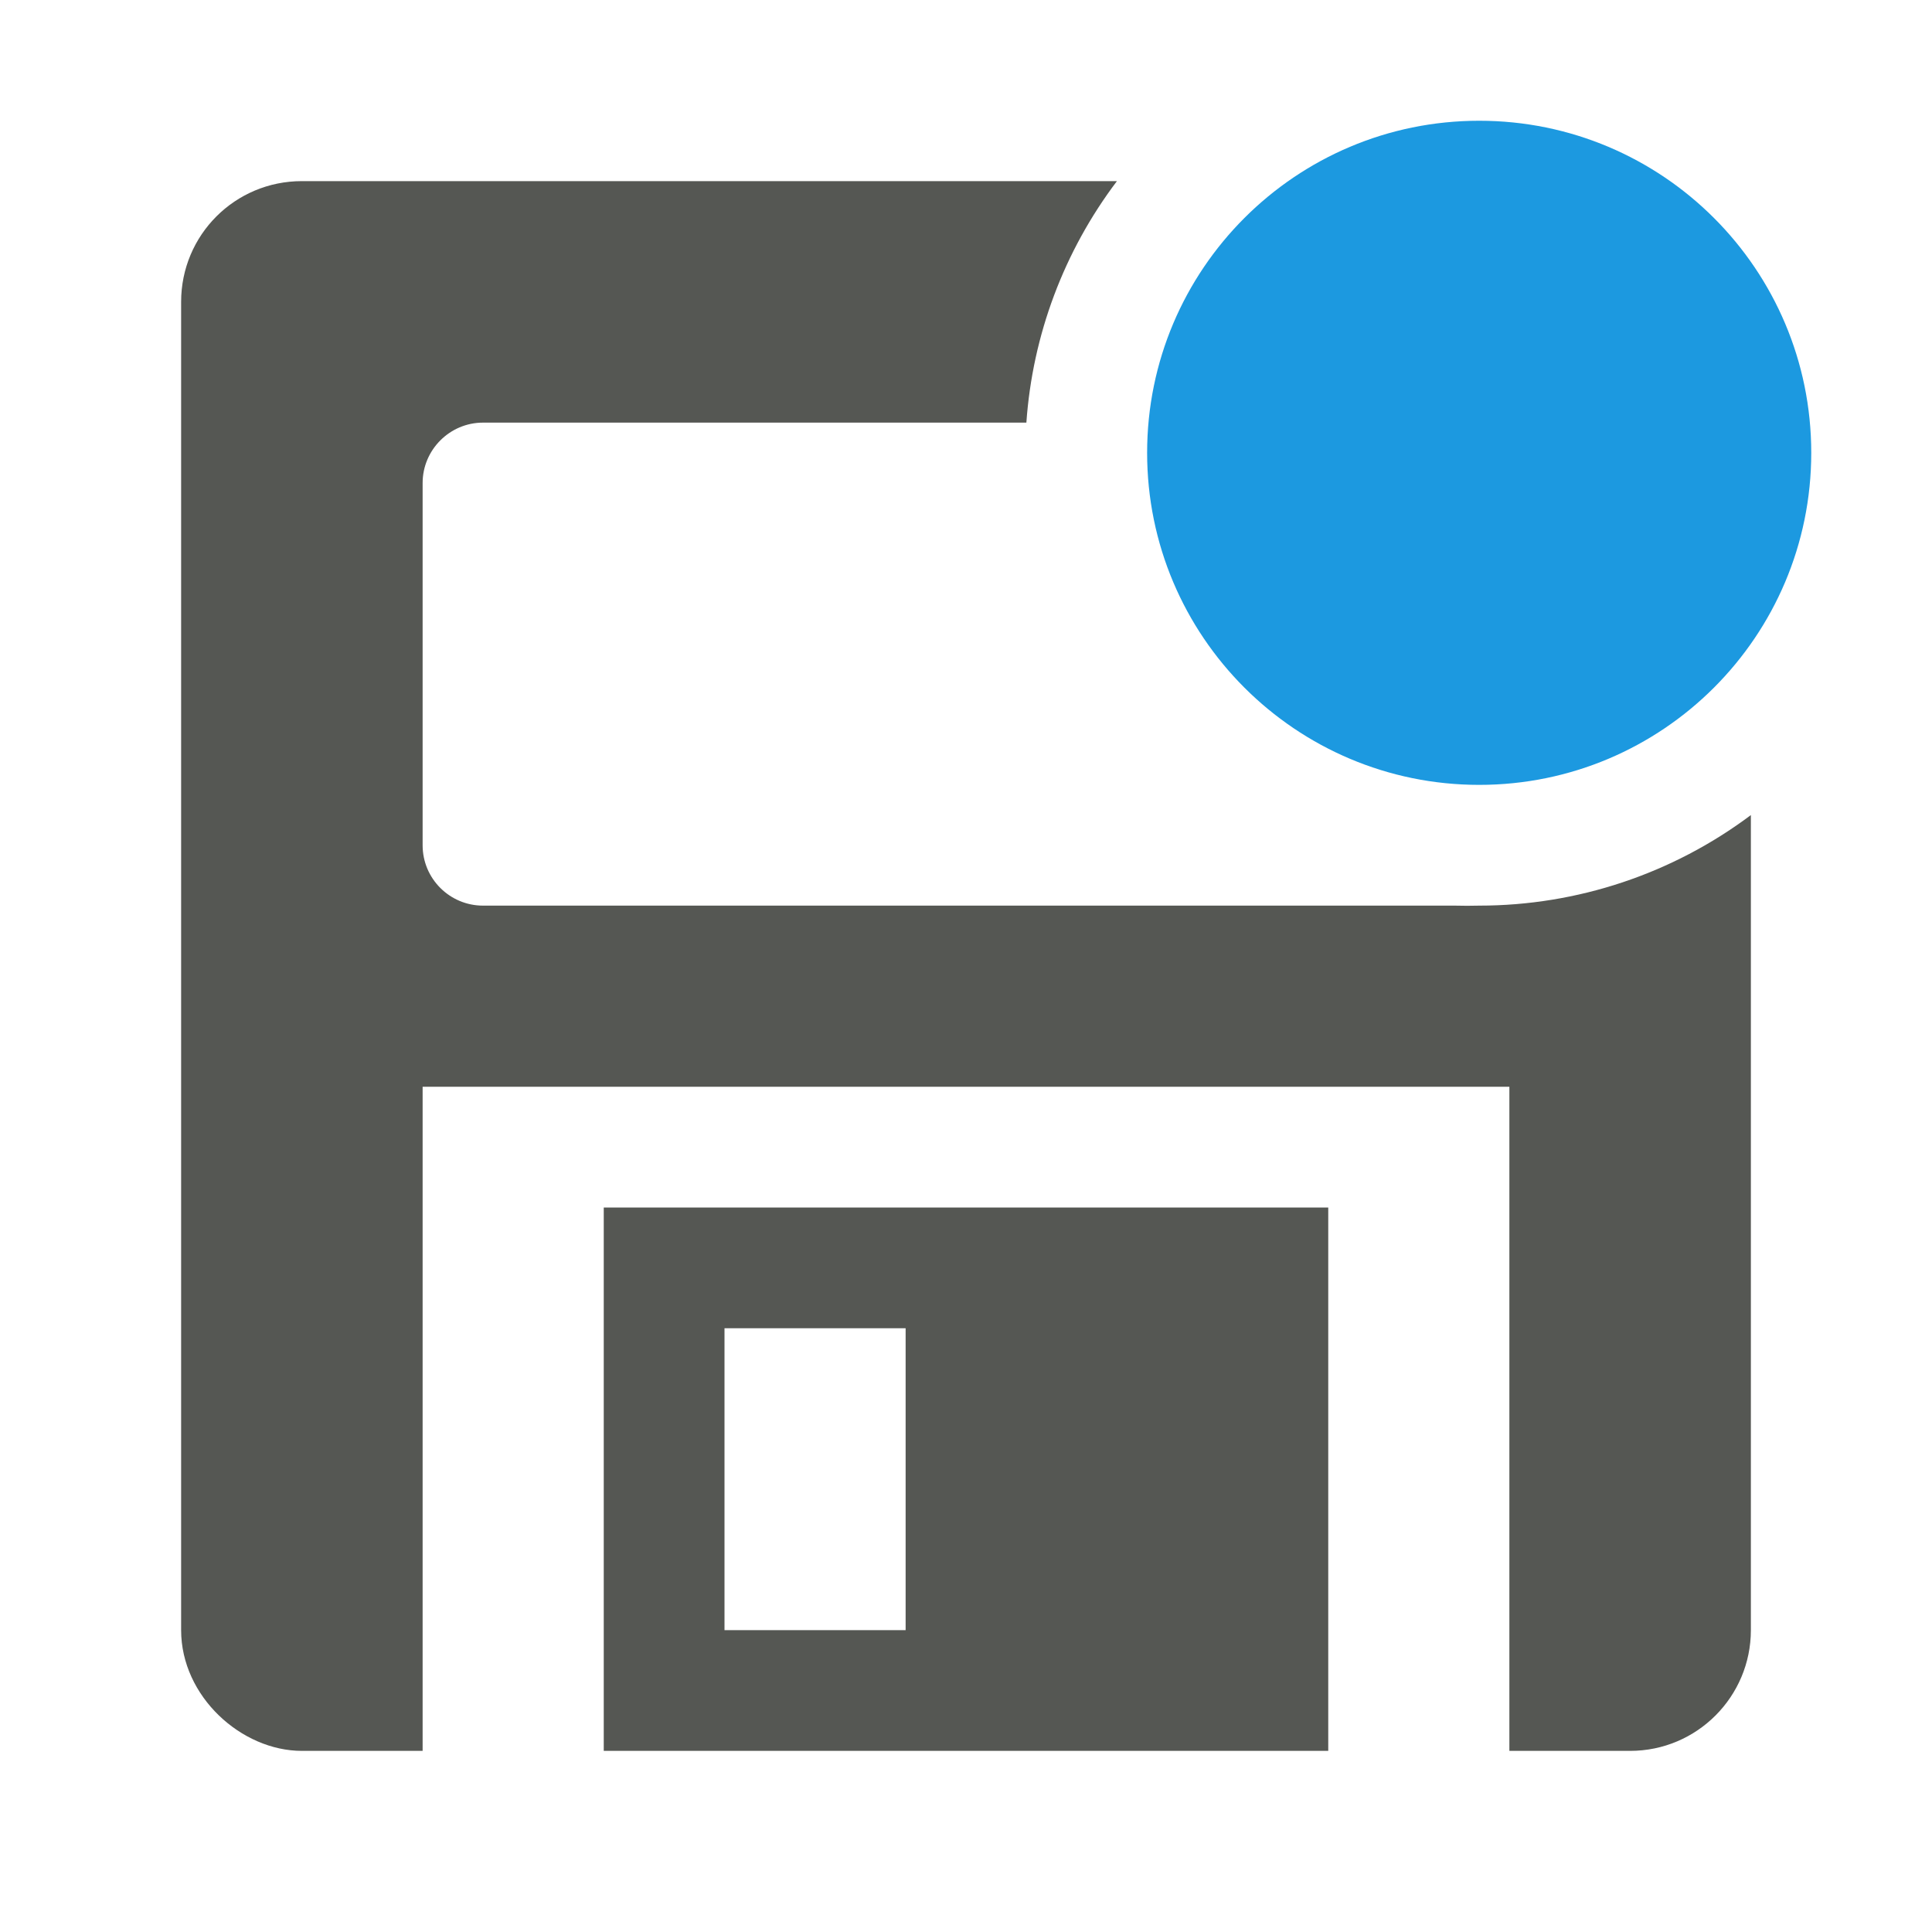
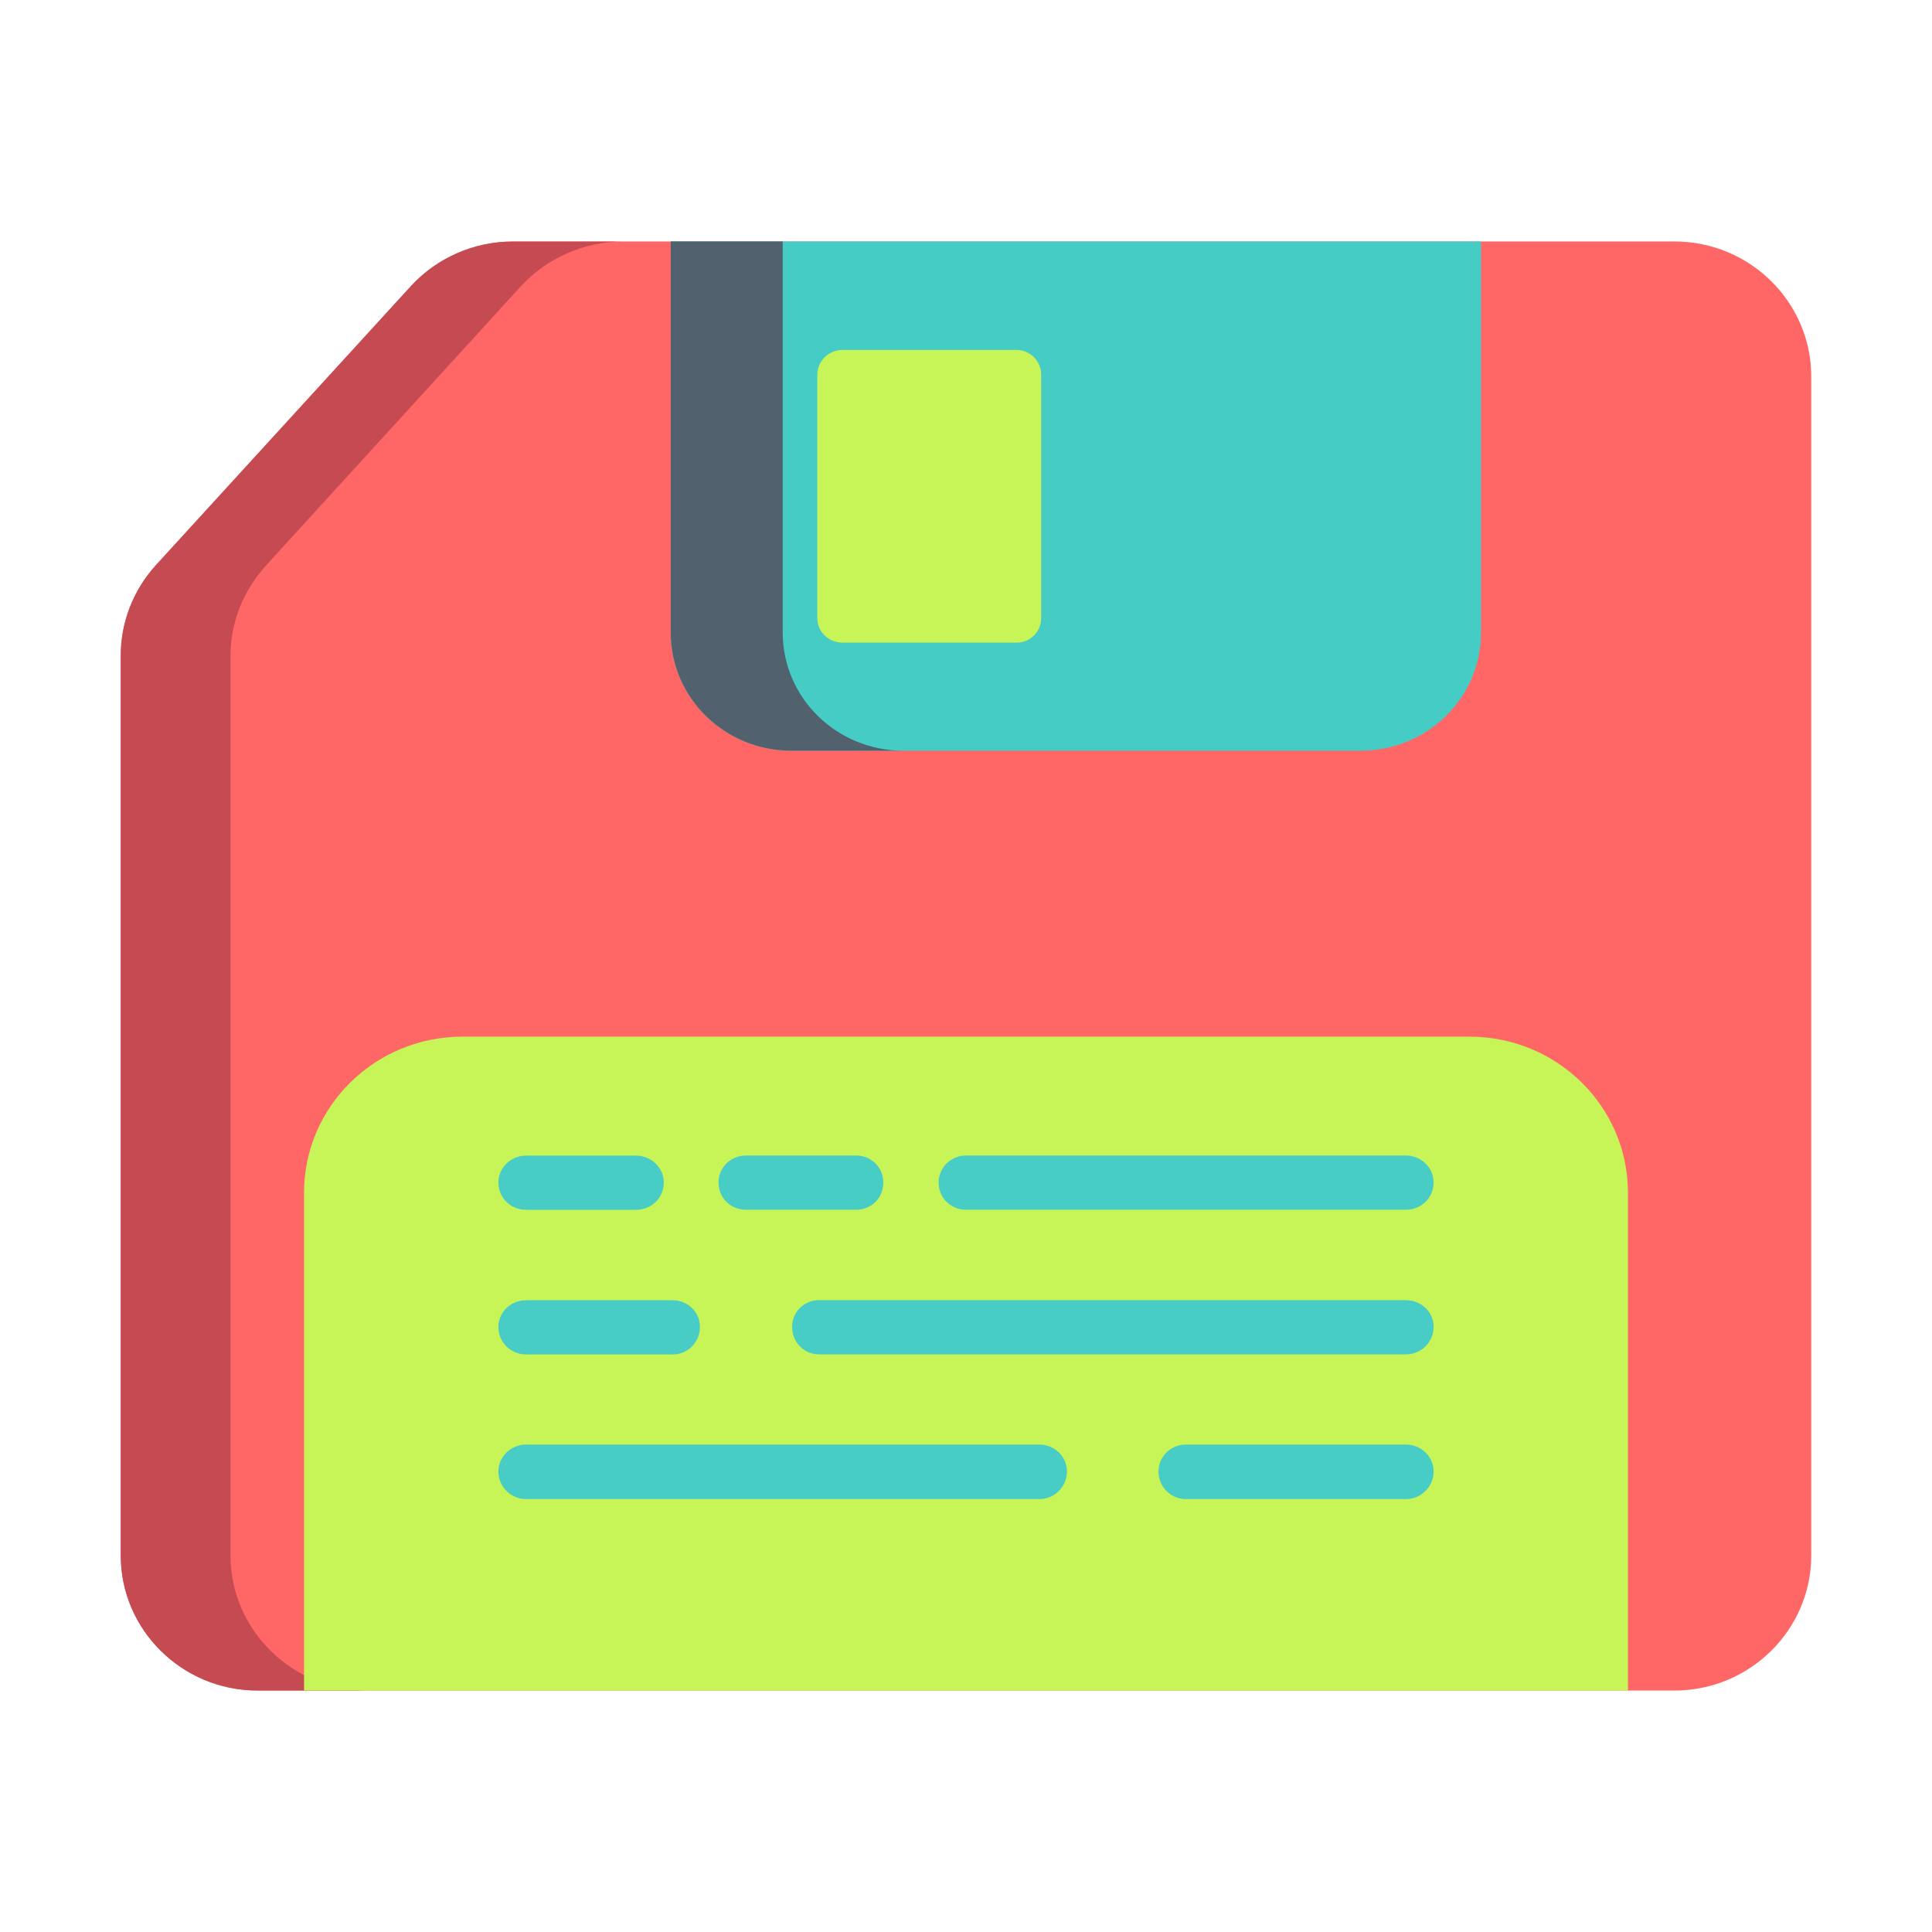
- <svg xmlns="http://www.w3.org/2000/svg" viewBox="0 0 32 32">
-   <path d="m5 3c-1.108 0-2 .892-2 2v22c0 1.1 1 2 2 2h2v-11h18v11h2c1.108 0 2-.9 2-2v-13.5a7.5 7.5 0 0 1 -4.5 1.5 7.5 7.5 0 0 1 -.4 0c-.1 0-.1 0-.1 0h-16c-.55 0-1-.446-1-1v-6c0-.55.45-1 1-1h9a7.5 7.5 0 0 1 1.5-4zm5 17v9h12v-9zm2 2h3v5h-3z" fill="#555753" />
-   <circle cx="24.5" cy="7.5" fill="#1c99e0" r="5.5" />
+ <svg xmlns="http://www.w3.org/2000/svg" viewBox="0 0 32 32" version="1.1" id="svg6">
+   <defs id="defs10" />
+   <g transform="matrix(-1.333333,0,0,1.313382,32,0.2394196)" id="g855" style="stroke-width:0.756">
+     <path id="path2" d="M 3.199,21.137 C 2.262,21.137 1.5,20.371 1.5,19.434 V 4.566 c 0,-0.938 0.762,-1.703 1.699,-1.703 h 14.43 c 0.484,0 0.945,0.207 1.266,0.562 l 3.172,3.523 C 22.348,7.266 22.5,7.668 22.5,8.086 v 11.348 c 0,0.938 -0.762,1.703 -1.699,1.703 z m 0,0" style="fill:#ff6666;fill-opacity:1;fill-rule:nonzero;stroke:none;stroke-width:0.756" />
+     <path id="path4" d="M 22.066,6.949 18.895,3.426 c -0.32,-0.355 -0.781,-0.562 -1.266,-0.562 h -1.363 c 0.48,0 0.938,0.207 1.262,0.562 l 3.168,3.523 c 0.281,0.316 0.441,0.719 0.441,1.137 v 11.348 c 0,0.938 -0.766,1.703 -1.703,1.703 h 1.367 c 0.938,0 1.699,-0.766 1.699,-1.703 V 8.086 c 0,-0.418 -0.152,-0.82 -0.434,-1.137 z m 0,0" style="fill:#c54a51;fill-opacity:1;fill-rule:nonzero;stroke:none;stroke-width:0.756" />
+     <path id="path6" d="m 7.102,9.285 c -0.832,0 -1.5,-0.664 -1.5,-1.492 V 2.863 h 10.066 v 4.93 c 0,0.828 -0.672,1.492 -1.5,1.492 z m 0,0" style="fill:#45ccc5;fill-opacity:1;fill-rule:nonzero;stroke:none;stroke-width:0.756" />
+     <path id="path8" d="m 14.277,2.863 v 4.93 c 0,0.828 -0.672,1.492 -1.5,1.492 h 1.391 c 0.828,0 1.5,-0.664 1.5,-1.492 V 2.863 Z m 0,0" style="fill:#51616e;fill-opacity:1;fill-rule:nonzero;stroke:none;stroke-width:0.756" />
+     <path id="path10" d="m 3.777,21.137 v -6.277 c 0,-1.09 0.883,-1.969 1.969,-1.969 h 12.508 c 1.086,0 1.969,0.879 1.969,1.969 v 6.277 z m 0,0" style="fill:#c7f557;fill-opacity:1;fill-rule:nonzero;stroke:none;stroke-width:0.756" />
+     <path id="path12" d="M 11.066,7.613 V 4.543 c 0,-0.172 0.137,-0.312 0.305,-0.312 h 2.164 c 0.172,0 0.312,0.141 0.312,0.312 v 3.07 c 0,0.172 -0.141,0.309 -0.312,0.309 h -2.164 c -0.168,0 -0.305,-0.137 -0.305,-0.309 z m 0,0" style="fill:#c7f557;fill-opacity:1;fill-rule:nonzero;stroke:none;stroke-width:0.756" />
+     <path id="path14" d="M 6.535,15.074 H 12 c 0.188,0 0.34,-0.148 0.34,-0.344 0,-0.188 -0.152,-0.34 -0.34,-0.34 H 6.535 c -0.188,0 -0.344,0.152 -0.344,0.34 0,0.195 0.156,0.344 0.344,0.344 z m 0,0" style="fill:#47cdc6;fill-opacity:1;fill-rule:nonzero;stroke:none;stroke-width:0.756" />
+     <path id="path16" d="m 13.363,15.074 h 1.367 c 0.195,0 0.344,-0.148 0.344,-0.344 0,-0.188 -0.148,-0.34 -0.344,-0.34 h -1.367 c -0.188,0 -0.336,0.152 -0.336,0.34 0,0.195 0.148,0.344 0.336,0.344 z m 0,0" style="fill:#47cdc6;fill-opacity:1;fill-rule:nonzero;stroke:none;stroke-width:0.756" />
+     <path id="path18" d="m 17.465,14.391 h -1.363 c -0.191,0 -0.348,0.152 -0.348,0.34 0,0.195 0.156,0.344 0.348,0.344 h 1.363 c 0.188,0 0.344,-0.148 0.344,-0.344 0,-0.188 -0.156,-0.34 -0.344,-0.34 z m 0,0" style="fill:#47cdc6;fill-opacity:1;fill-rule:nonzero;stroke:none;stroke-width:0.756" />
+     <path id="path20" d="m 6.535,16.898 h 7.289 c 0.188,0 0.336,-0.152 0.336,-0.348 0,-0.188 -0.148,-0.336 -0.336,-0.336 H 6.535 c -0.188,0 -0.344,0.148 -0.344,0.336 0,0.195 0.156,0.348 0.344,0.348 z m 0,0" style="fill:#47cdc6;fill-opacity:1;fill-rule:nonzero;stroke:none;stroke-width:0.756" />
+     <path id="path22" d="m 17.465,16.215 h -1.82 c -0.188,0 -0.34,0.148 -0.34,0.336 0,0.195 0.152,0.348 0.34,0.348 h 1.82 c 0.188,0 0.344,-0.152 0.344,-0.348 0,-0.188 -0.156,-0.336 -0.344,-0.336 z m 0,0" style="fill:#47cdc6;fill-opacity:1;fill-rule:nonzero;stroke:none;stroke-width:0.756" />
+     <path id="path24" d="M 9.27,18.035 H 6.535 c -0.188,0 -0.344,0.152 -0.344,0.34 0,0.191 0.156,0.348 0.344,0.348 h 2.734 c 0.188,0 0.34,-0.156 0.34,-0.348 0,-0.188 -0.152,-0.34 -0.34,-0.34 z m 0,0" style="fill:#47cdc6;fill-opacity:1;fill-rule:nonzero;stroke:none;stroke-width:0.756" />
+     <path id="path26" d="m 17.465,18.035 h -6.375 c -0.191,0 -0.344,0.152 -0.344,0.34 0,0.191 0.152,0.348 0.344,0.348 h 6.375 c 0.188,0 0.344,-0.156 0.344,-0.348 0,-0.188 -0.156,-0.34 -0.344,-0.34 z m 0,0" style="fill:#47cdc6;fill-opacity:1;fill-rule:nonzero;stroke:none;stroke-width:0.756" />
+   </g>
</svg>
